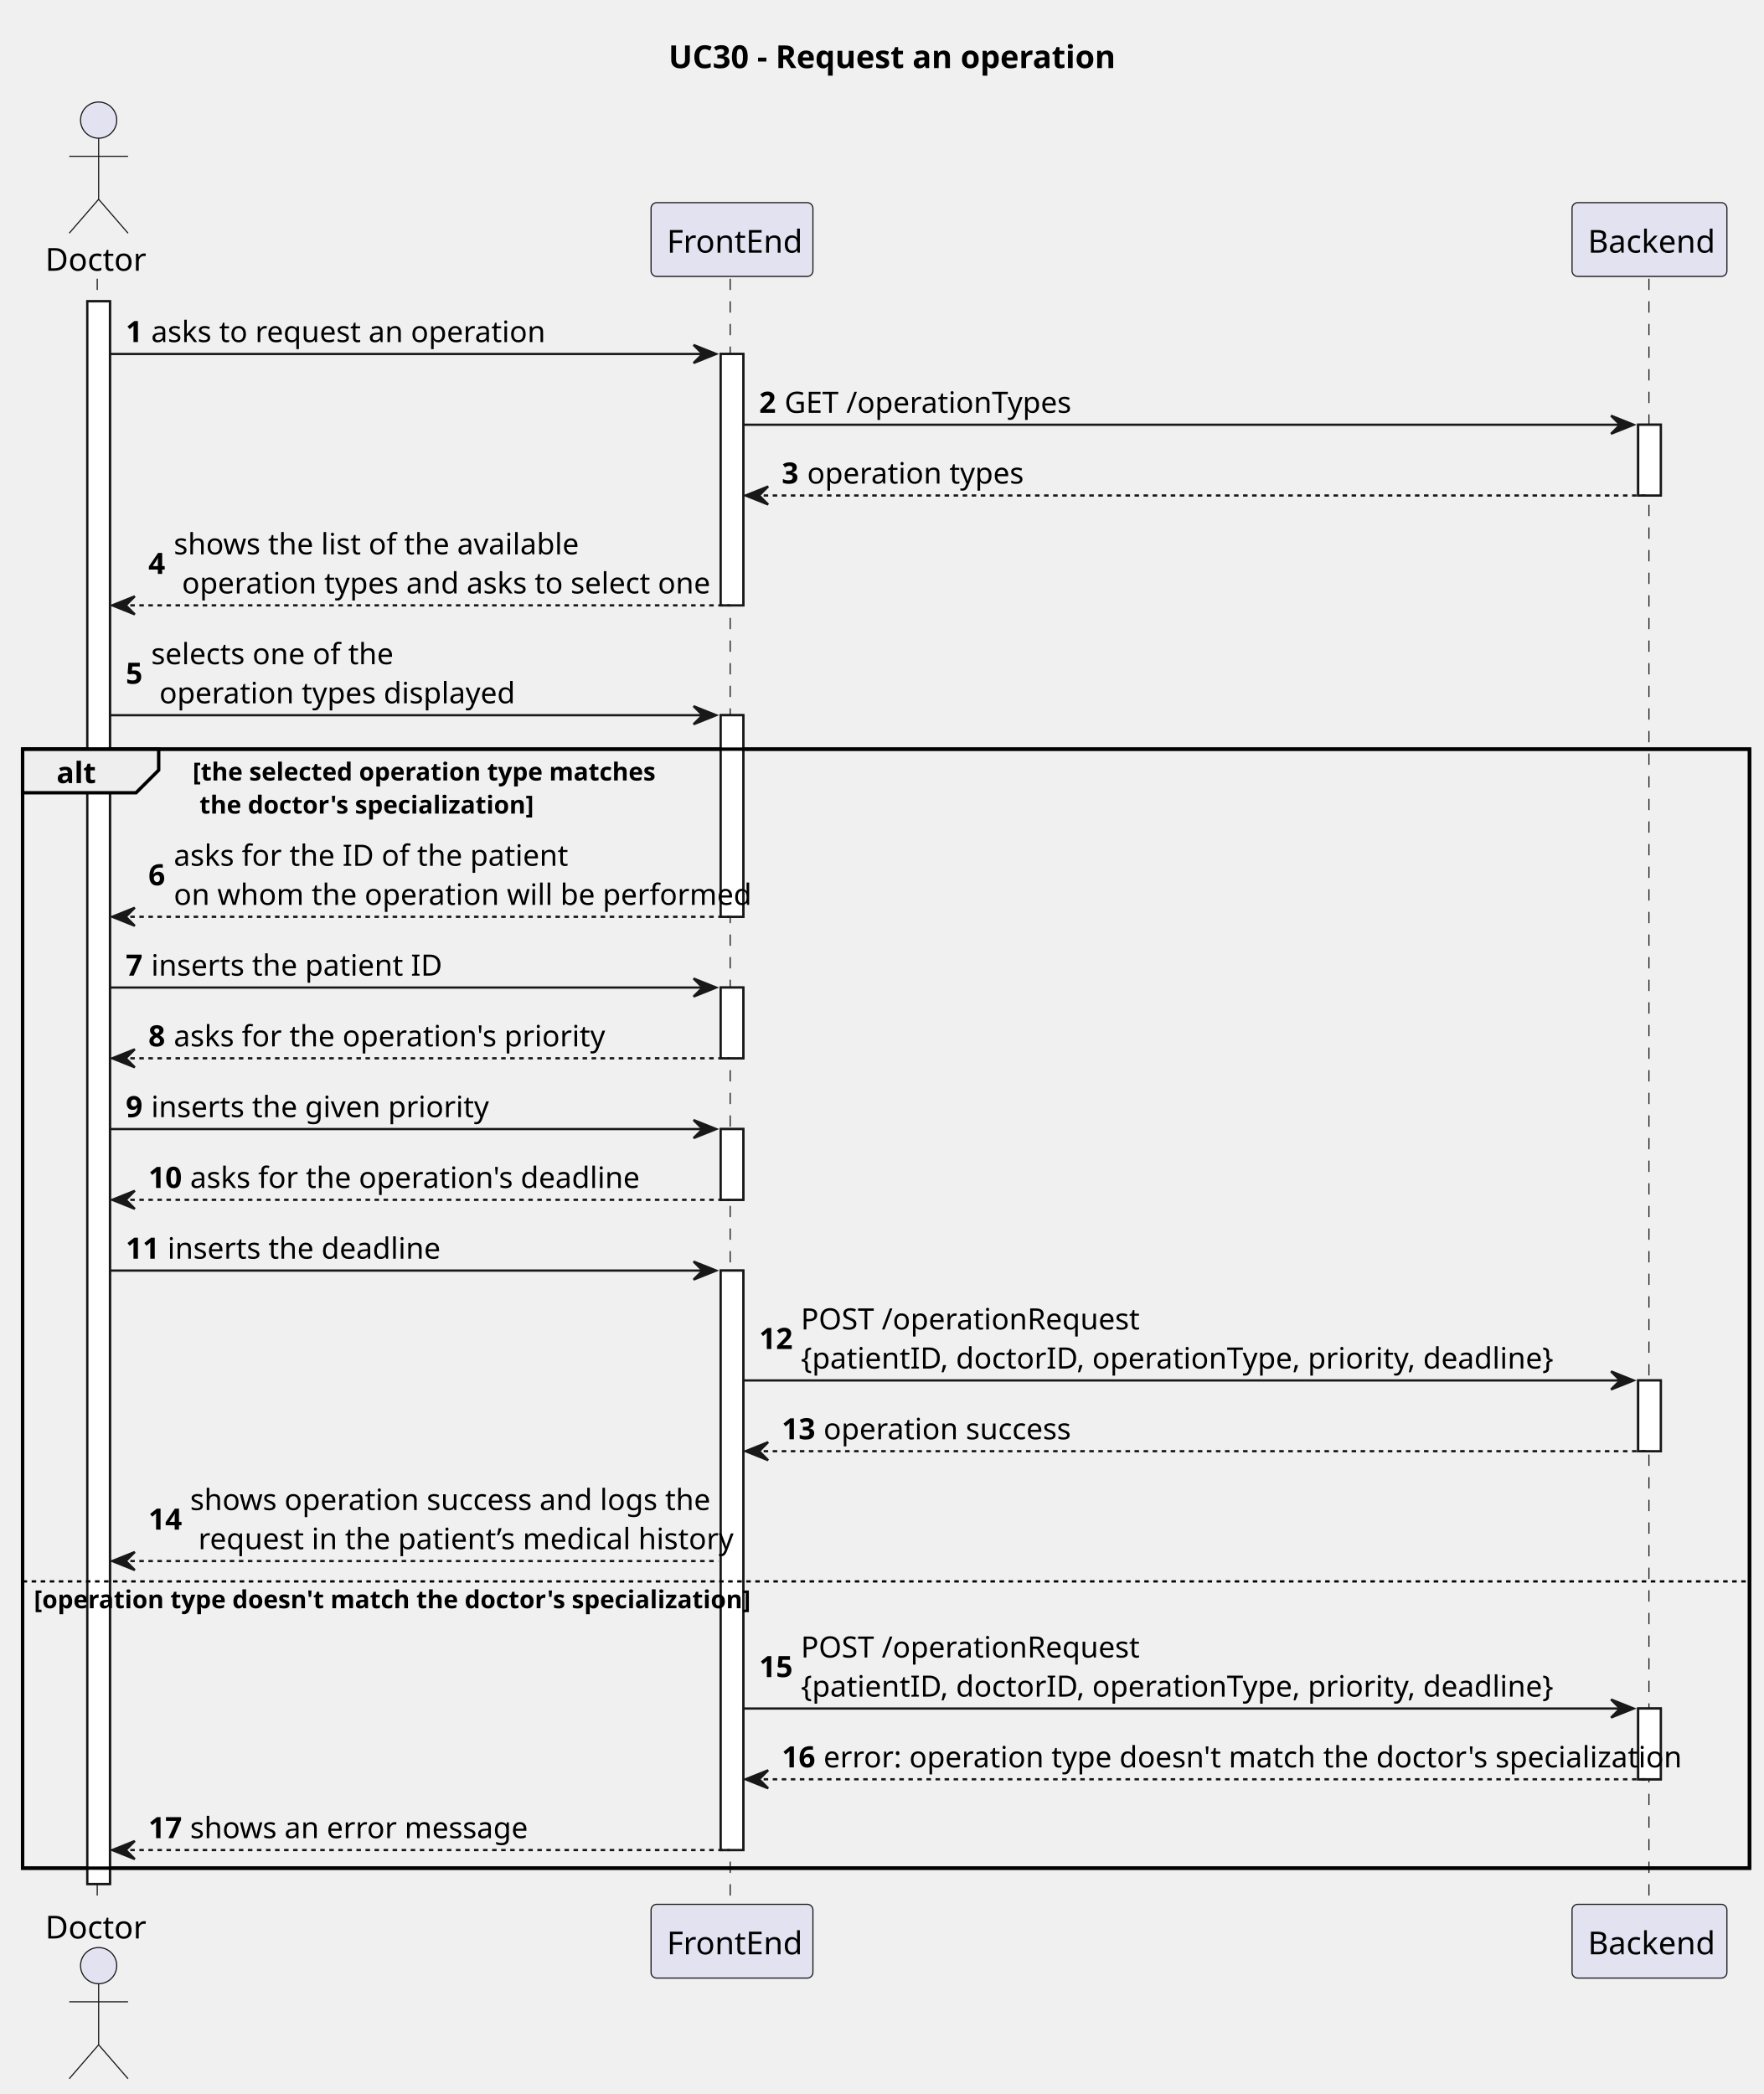
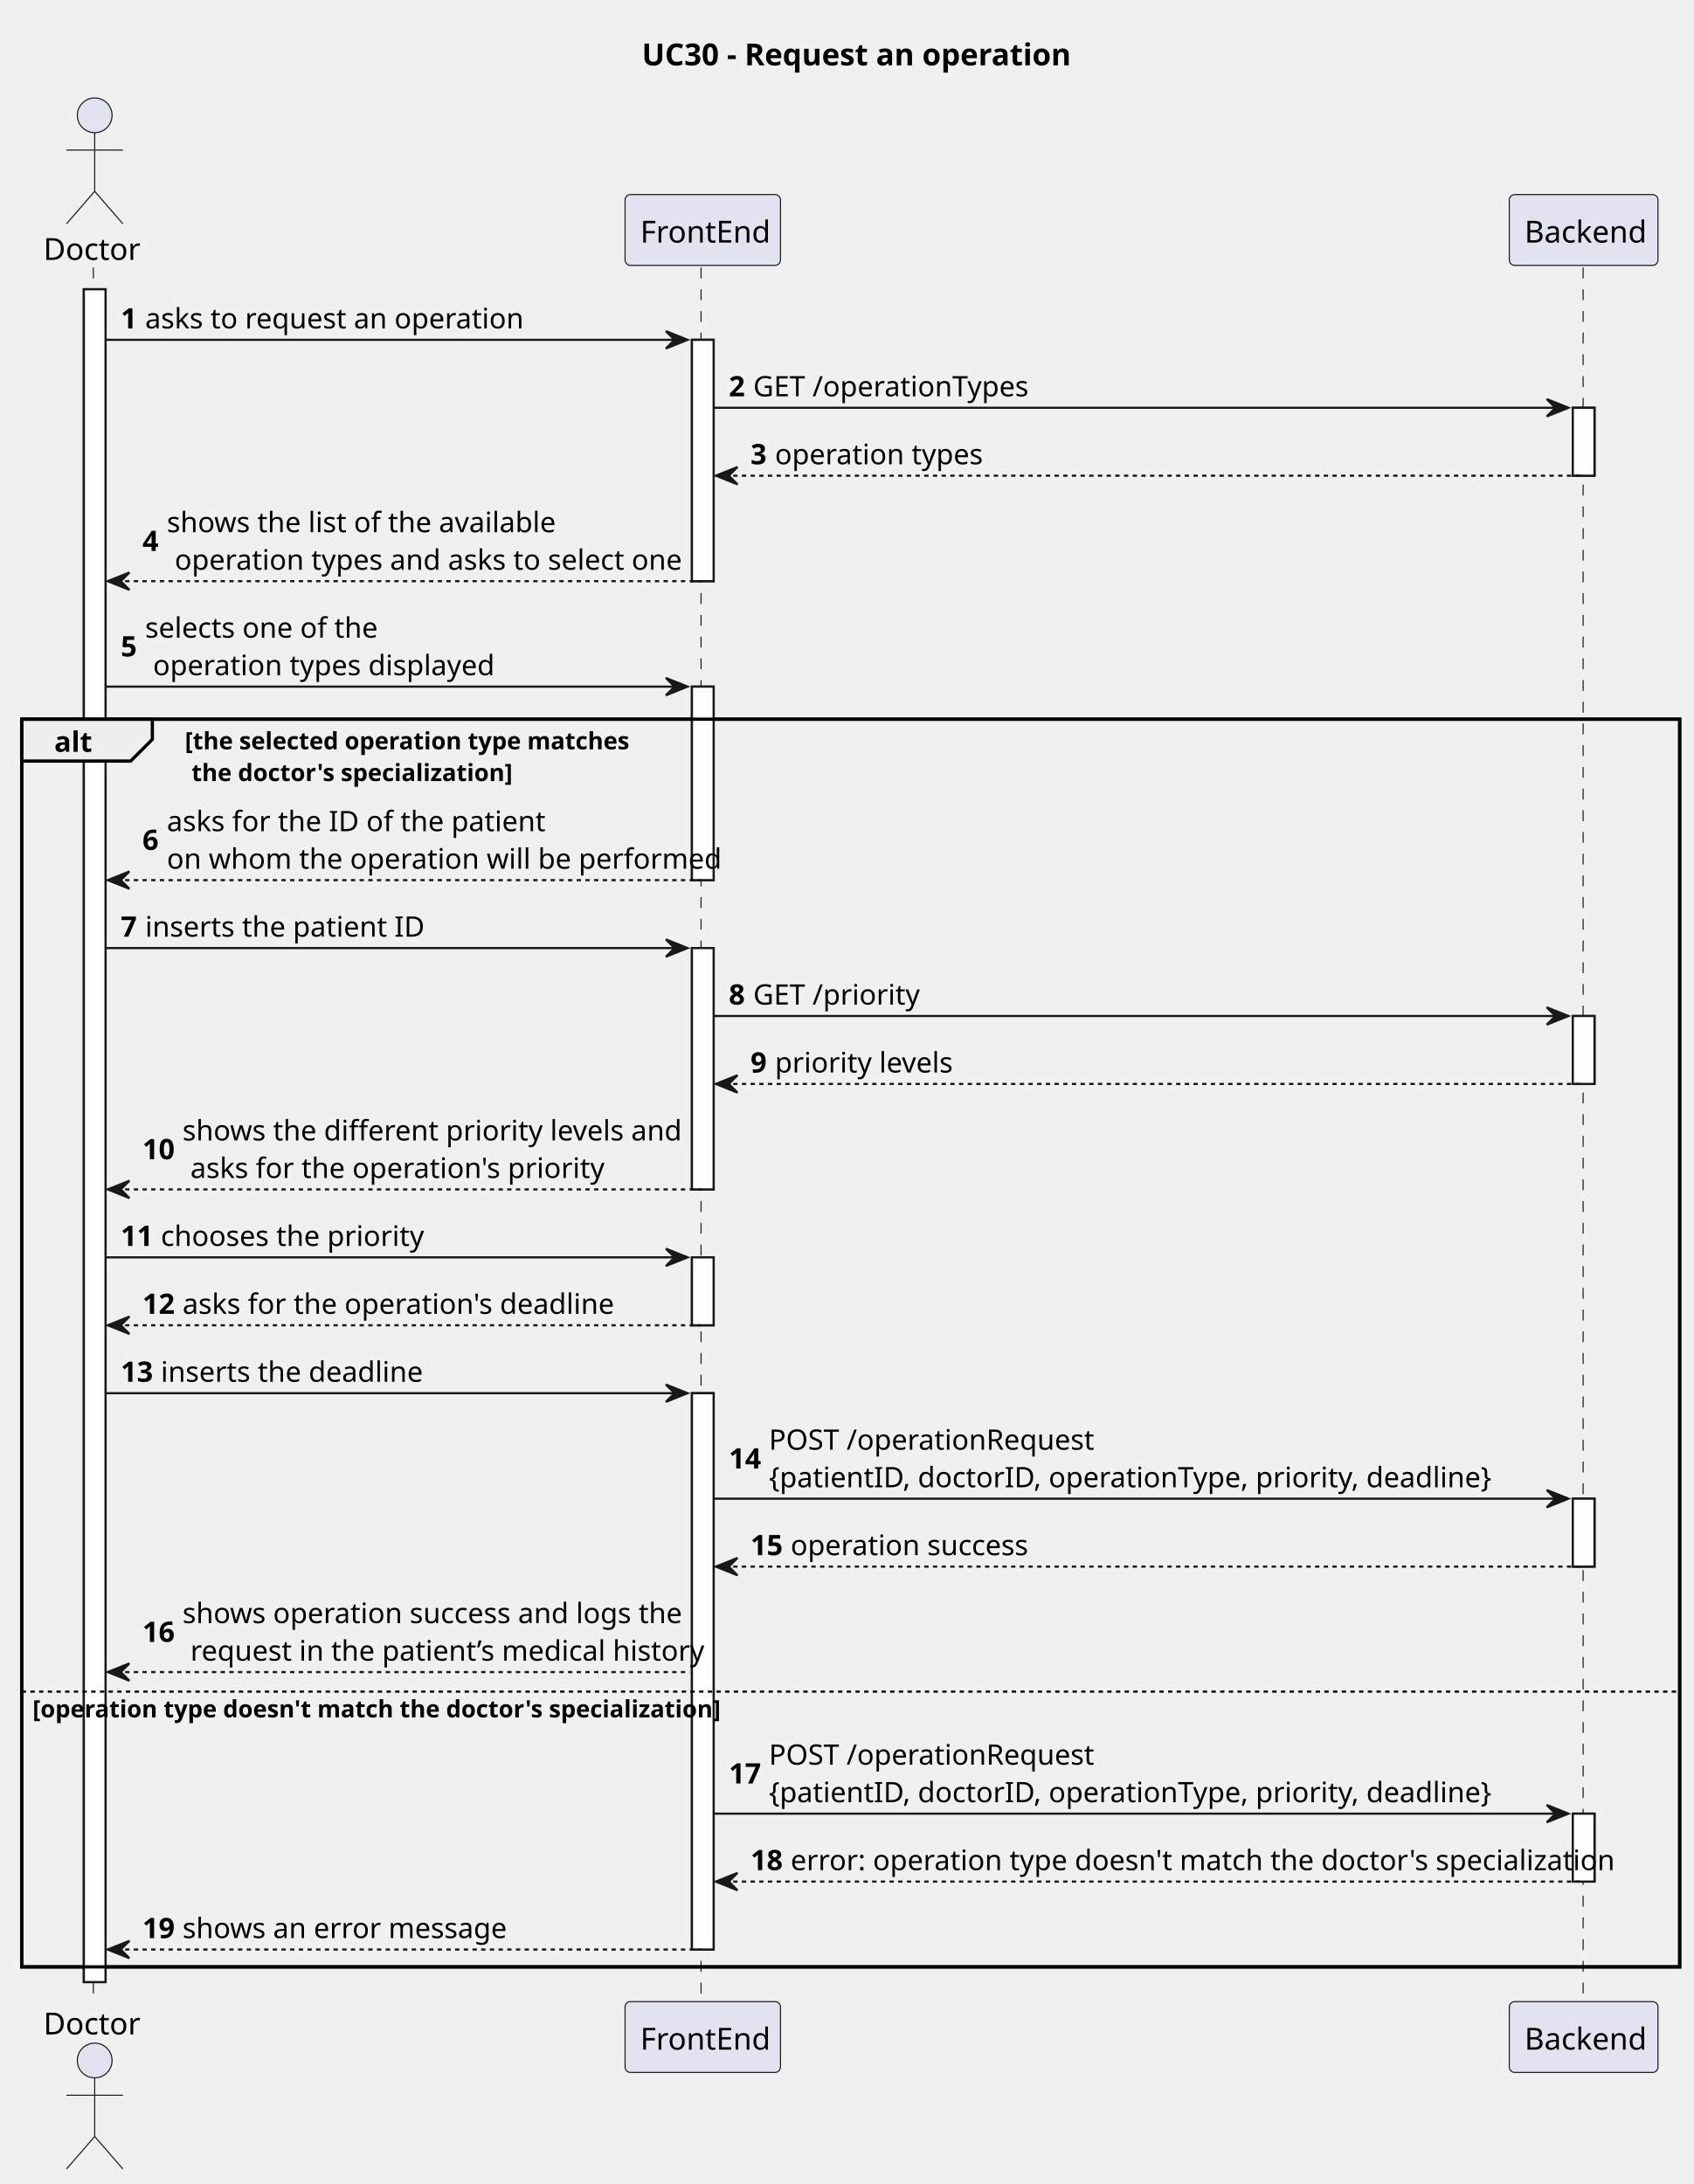
- <svg xmlns="http://www.w3.org/2000/svg" contentStyleType="text/css" height="926px" preserveAspectRatio="none" style="width:780px;height:926px;background:#FFFFFF;" version="1.1" viewBox="0 0 780 926" width="780px" zoomAndPan="magnify">
+ <svg xmlns="http://www.w3.org/2000/svg" contentStyleType="text/css" height="1006px" preserveAspectRatio="none" style="width:780px;height:1006px;background:#FFFFFF;" version="1.1" viewBox="0 0 780 1006" width="780px" zoomAndPan="magnify">
  <defs />
  <g>
    <text fill="#000000" font-family="sans-serif" font-size="14" font-weight="bold" lengthAdjust="spacing" textLength="191.365" x="295.65" y="30.107">UC30 - Request an operation</text>
-     <rect fill="#FFFFFF" height="699.877" style="stroke:#181818;stroke-width:1.0;" width="10" x="38.617" y="133.242" />
+     <rect fill="#FFFFFF" height="779.75" style="stroke:#181818;stroke-width:1.0;" width="10" x="38.617" y="133.242" />
    <rect fill="#FFFFFF" height="111.164" style="stroke:#181818;stroke-width:1.0;" width="10" x="318.698" y="156.533" />
    <rect fill="#FFFFFF" height="89.135" style="stroke:#181818;stroke-width:1.0;" width="10" x="318.698" y="316.279" />
-     <rect fill="#FFFFFF" height="31.291" style="stroke:#181818;stroke-width:1.0;" width="10" x="318.698" y="436.705" />
-     <rect fill="#FFFFFF" height="31.291" style="stroke:#181818;stroke-width:1.0;" width="10" x="318.698" y="499.287" />
-     <rect fill="#FFFFFF" height="256.25" style="stroke:#181818;stroke-width:1.0;" width="10" x="318.698" y="561.869" />
+     <rect fill="#FFFFFF" height="111.164" style="stroke:#181818;stroke-width:1.0;" width="10" x="318.698" y="436.705" />
+     <rect fill="#FFFFFF" height="31.291" style="stroke:#181818;stroke-width:1.0;" width="10" x="318.698" y="579.16" />
+     <rect fill="#FFFFFF" height="256.25" style="stroke:#181818;stroke-width:1.0;" width="10" x="318.698" y="641.742" />
    <rect fill="#FFFFFF" height="31.291" style="stroke:#181818;stroke-width:1.0;" width="10" x="724.424" y="187.824" />
-     <rect fill="#FFFFFF" height="31.291" style="stroke:#181818;stroke-width:1.0;" width="10" x="724.424" y="610.451" />
-     <rect fill="#FFFFFF" height="31.291" style="stroke:#181818;stroke-width:1.0;" width="10" x="724.424" y="755.537" />
-     <rect fill="none" height="494.84" style="stroke:#000000;stroke-width:1.5;" width="763.665" x="10" y="331.279" />
-     <line style="stroke:#181818;stroke-width:0.5;stroke-dasharray:5.0,5.0;" x1="43" x2="43" y1="123.242" y2="843.119" />
-     <line style="stroke:#181818;stroke-width:0.5;stroke-dasharray:5.0,5.0;" x1="322.905" x2="322.905" y1="123.242" y2="843.119" />
-     <line style="stroke:#181818;stroke-width:0.5;stroke-dasharray:5.0,5.0;" x1="729.183" x2="729.183" y1="123.242" y2="843.119" />
+     <rect fill="#FFFFFF" height="31.291" style="stroke:#181818;stroke-width:1.0;" width="10" x="724.424" y="467.996" />
+     <rect fill="#FFFFFF" height="31.291" style="stroke:#181818;stroke-width:1.0;" width="10" x="724.424" y="690.324" />
+     <rect fill="#FFFFFF" height="31.291" style="stroke:#181818;stroke-width:1.0;" width="10" x="724.424" y="835.41" />
+     <rect fill="none" height="574.713" style="stroke:#000000;stroke-width:1.5;" width="763.665" x="10" y="331.279" />
+     <line style="stroke:#181818;stroke-width:0.5;stroke-dasharray:5.0,5.0;" x1="43" x2="43" y1="123.242" y2="922.992" />
+     <line style="stroke:#181818;stroke-width:0.5;stroke-dasharray:5.0,5.0;" x1="322.905" x2="322.905" y1="123.242" y2="922.992" />
+     <line style="stroke:#181818;stroke-width:0.5;stroke-dasharray:5.0,5.0;" x1="729.183" x2="729.183" y1="123.242" y2="922.992" />
    <text fill="#000000" font-family="sans-serif" font-size="14" lengthAdjust="spacing" textLength="41.234" x="20" y="119.728">Doctor</text>
    <ellipse cx="43.617" cy="53.121" fill="#E2E2F0" rx="8" ry="8" style="stroke:#181818;stroke-width:0.5;" />
    <path d="M43.617,61.121 L43.617,88.121 M30.617,69.121 L56.617,69.121 M43.617,88.121 L30.617,103.121 M43.617,88.121 L56.617,103.121 " fill="none" style="stroke:#181818;stroke-width:0.5;" />
-     <text fill="#000000" font-family="sans-serif" font-size="14" lengthAdjust="spacing" textLength="41.234" x="20" y="857.227">Doctor</text>
-     <ellipse cx="43.617" cy="869.24" fill="#E2E2F0" rx="8" ry="8" style="stroke:#181818;stroke-width:0.5;" />
-     <path d="M43.617,877.24 L43.617,904.24 M30.617,885.24 L56.617,885.24 M43.617,904.24 L30.617,919.24 M43.617,904.24 L56.617,919.24 " fill="none" style="stroke:#181818;stroke-width:0.5;" />
+     <text fill="#000000" font-family="sans-serif" font-size="14" lengthAdjust="spacing" textLength="41.234" x="20" y="937.1">Doctor</text>
+     <ellipse cx="43.617" cy="949.113" fill="#E2E2F0" rx="8" ry="8" style="stroke:#181818;stroke-width:0.5;" />
+     <path d="M43.617,957.113 L43.617,984.113 M30.617,965.113 L56.617,965.113 M43.617,984.113 L30.617,999.113 M43.617,984.113 L56.617,999.113 " fill="none" style="stroke:#181818;stroke-width:0.5;" />
    <rect fill="#E2E2F0" height="32.621" rx="2.5" ry="2.5" style="stroke:#181818;stroke-width:0.5;" width="71.586" x="287.905" y="89.621" />
    <text fill="#000000" font-family="sans-serif" font-size="14" lengthAdjust="spacing" textLength="57.586" x="294.905" y="111.728">FrontEnd</text>
-     <rect fill="#E2E2F0" height="32.621" rx="2.5" ry="2.5" style="stroke:#181818;stroke-width:0.5;" width="71.586" x="287.905" y="842.119" />
-     <text fill="#000000" font-family="sans-serif" font-size="14" lengthAdjust="spacing" textLength="57.586" x="294.905" y="864.227">FrontEnd</text>
+     <rect fill="#E2E2F0" height="32.621" rx="2.5" ry="2.5" style="stroke:#181818;stroke-width:0.5;" width="71.586" x="287.905" y="921.992" />
+     <text fill="#000000" font-family="sans-serif" font-size="14" lengthAdjust="spacing" textLength="57.586" x="294.905" y="944.1">FrontEnd</text>
    <rect fill="#E2E2F0" height="32.621" rx="2.5" ry="2.5" style="stroke:#181818;stroke-width:0.5;" width="68.482" x="695.183" y="89.621" />
    <text fill="#000000" font-family="sans-serif" font-size="14" lengthAdjust="spacing" textLength="54.482" x="702.183" y="111.728">Backend</text>
-     <rect fill="#E2E2F0" height="32.621" rx="2.5" ry="2.5" style="stroke:#181818;stroke-width:0.5;" width="68.482" x="695.183" y="842.119" />
-     <text fill="#000000" font-family="sans-serif" font-size="14" lengthAdjust="spacing" textLength="54.482" x="702.183" y="864.227">Backend</text>
-     <rect fill="#FFFFFF" height="699.877" style="stroke:#181818;stroke-width:1.0;" width="10" x="38.617" y="133.242" />
+     <rect fill="#E2E2F0" height="32.621" rx="2.5" ry="2.5" style="stroke:#181818;stroke-width:0.5;" width="68.482" x="695.183" y="921.992" />
+     <text fill="#000000" font-family="sans-serif" font-size="14" lengthAdjust="spacing" textLength="54.482" x="702.183" y="944.1">Backend</text>
+     <rect fill="#FFFFFF" height="779.75" style="stroke:#181818;stroke-width:1.0;" width="10" x="38.617" y="133.242" />
    <rect fill="#FFFFFF" height="111.164" style="stroke:#181818;stroke-width:1.0;" width="10" x="318.698" y="156.533" />
    <rect fill="#FFFFFF" height="89.135" style="stroke:#181818;stroke-width:1.0;" width="10" x="318.698" y="316.279" />
-     <rect fill="#FFFFFF" height="31.291" style="stroke:#181818;stroke-width:1.0;" width="10" x="318.698" y="436.705" />
-     <rect fill="#FFFFFF" height="31.291" style="stroke:#181818;stroke-width:1.0;" width="10" x="318.698" y="499.287" />
-     <rect fill="#FFFFFF" height="256.25" style="stroke:#181818;stroke-width:1.0;" width="10" x="318.698" y="561.869" />
+     <rect fill="#FFFFFF" height="111.164" style="stroke:#181818;stroke-width:1.0;" width="10" x="318.698" y="436.705" />
+     <rect fill="#FFFFFF" height="31.291" style="stroke:#181818;stroke-width:1.0;" width="10" x="318.698" y="579.16" />
+     <rect fill="#FFFFFF" height="256.25" style="stroke:#181818;stroke-width:1.0;" width="10" x="318.698" y="641.742" />
    <rect fill="#FFFFFF" height="31.291" style="stroke:#181818;stroke-width:1.0;" width="10" x="724.424" y="187.824" />
-     <rect fill="#FFFFFF" height="31.291" style="stroke:#181818;stroke-width:1.0;" width="10" x="724.424" y="610.451" />
-     <rect fill="#FFFFFF" height="31.291" style="stroke:#181818;stroke-width:1.0;" width="10" x="724.424" y="755.537" />
+     <rect fill="#FFFFFF" height="31.291" style="stroke:#181818;stroke-width:1.0;" width="10" x="724.424" y="467.996" />
+     <rect fill="#FFFFFF" height="31.291" style="stroke:#181818;stroke-width:1.0;" width="10" x="724.424" y="690.324" />
+     <rect fill="#FFFFFF" height="31.291" style="stroke:#181818;stroke-width:1.0;" width="10" x="724.424" y="835.41" />
    <polygon fill="#181818" points="306.698,152.533,316.698,156.533,306.698,160.533,310.698,156.533" style="stroke:#181818;stroke-width:1.0;" />
    <line style="stroke:#181818;stroke-width:1.0;" x1="48.617" x2="312.698" y1="156.533" y2="156.533" />
    <text fill="#000000" font-family="sans-serif" font-size="13" font-weight="bold" lengthAdjust="spacing" textLength="7.23" x="55.617" y="151.27">1</text>
    <text fill="#000000" font-family="sans-serif" font-size="13" lengthAdjust="spacing" textLength="164.049" x="66.847" y="151.27">asks to request an operation</text>
    <polygon fill="#181818" points="712.424,183.824,722.424,187.824,712.424,191.824,716.424,187.824" style="stroke:#181818;stroke-width:1.0;" />
    <line style="stroke:#181818;stroke-width:1.0;" x1="328.698" x2="718.424" y1="187.824" y2="187.824" />
    <text fill="#000000" font-family="sans-serif" font-size="13" font-weight="bold" lengthAdjust="spacing" textLength="7.23" x="335.698" y="182.561">2</text>
    <text fill="#000000" font-family="sans-serif" font-size="13" lengthAdjust="spacing" textLength="123.557" x="346.928" y="182.561">GET /operationTypes</text>
    <polygon fill="#181818" points="339.698,215.115,329.698,219.115,339.698,223.115,335.698,219.115" style="stroke:#181818;stroke-width:1.0;" />
    <line style="stroke:#181818;stroke-width:1.0;stroke-dasharray:2.0,2.0;" x1="333.698" x2="728.424" y1="219.115" y2="219.115" />
    <text fill="#000000" font-family="sans-serif" font-size="13" font-weight="bold" lengthAdjust="spacing" textLength="7.23" x="345.698" y="213.852">3</text>
    <text fill="#000000" font-family="sans-serif" font-size="13" lengthAdjust="spacing" textLength="88.893" x="356.928" y="213.852">operation types</text>
    <polygon fill="#181818" points="59.617,263.697,49.617,267.697,59.617,271.697,55.617,267.697" style="stroke:#181818;stroke-width:1.0;" />
    <line style="stroke:#181818;stroke-width:1.0;stroke-dasharray:2.0,2.0;" x1="53.617" x2="322.698" y1="267.697" y2="267.697" />
    <text fill="#000000" font-family="sans-serif" font-size="13" font-weight="bold" lengthAdjust="spacing" textLength="7.23" x="65.617" y="253.789">4</text>
    <text fill="#000000" font-family="sans-serif" font-size="13" lengthAdjust="spacing" textLength="169.095" x="76.847" y="245.144">shows the list of the available</text>
    <text fill="#000000" font-family="sans-serif" font-size="13" lengthAdjust="spacing" textLength="221.863" x="80.459" y="262.435">operation types and asks to select one</text>
    <polygon fill="#181818" points="306.698,312.279,316.698,316.279,306.698,320.279,310.698,316.279" style="stroke:#181818;stroke-width:1.0;" />
    <line style="stroke:#181818;stroke-width:1.0;" x1="48.617" x2="312.698" y1="316.279" y2="316.279" />
    <text fill="#000000" font-family="sans-serif" font-size="13" font-weight="bold" lengthAdjust="spacing" textLength="7.23" x="55.617" y="302.371">5</text>
    <text fill="#000000" font-family="sans-serif" font-size="13" lengthAdjust="spacing" textLength="101.899" x="66.847" y="293.726">selects one of the</text>
    <text fill="#000000" font-family="sans-serif" font-size="13" lengthAdjust="spacing" textLength="147.431" x="70.459" y="311.017">operation types displayed</text>
    <path d="M10,331.279 L70.171,331.279 L70.171,340.57 L60.171,350.57 L10,350.57 L10,331.279 " fill="#EEEEEE" style="stroke:#000000;stroke-width:1.5;" />
-     <rect fill="none" height="494.84" style="stroke:#000000;stroke-width:1.5;" width="763.665" x="10" y="331.279" />
+     <rect fill="none" height="574.713" style="stroke:#000000;stroke-width:1.5;" width="763.665" x="10" y="331.279" />
    <text fill="#000000" font-family="sans-serif" font-size="13" font-weight="bold" lengthAdjust="spacing" textLength="15.171" x="25" y="346.308">alt</text>
    <text fill="#000000" font-family="sans-serif" font-size="11" font-weight="bold" lengthAdjust="spacing" textLength="193.778" x="85.171" y="345.149">[the selected operation type matches</text>
    <text fill="#000000" font-family="sans-serif" font-size="11" font-weight="bold" lengthAdjust="spacing" textLength="141.362" x="88.227" y="359.78">the doctor's specialization]</text>
    <polygon fill="#181818" points="59.617,401.414,49.617,405.414,59.617,409.414,55.617,405.414" style="stroke:#181818;stroke-width:1.0;" />
    <line style="stroke:#181818;stroke-width:1.0;stroke-dasharray:2.0,2.0;" x1="53.617" x2="322.698" y1="405.414" y2="405.414" />
    <text fill="#000000" font-family="sans-serif" font-size="13" font-weight="bold" lengthAdjust="spacing" textLength="7.23" x="65.617" y="391.506">6</text>
    <text fill="#000000" font-family="sans-serif" font-size="13" lengthAdjust="spacing" textLength="162.589" x="76.847" y="382.86">asks for the ID of the patient</text>
    <text fill="#000000" font-family="sans-serif" font-size="13" lengthAdjust="spacing" textLength="234.851" x="76.847" y="400.151">on whom the operation will be performed</text>
    <polygon fill="#181818" points="306.698,432.705,316.698,436.705,306.698,440.705,310.698,436.705" style="stroke:#181818;stroke-width:1.0;" />
    <line style="stroke:#181818;stroke-width:1.0;" x1="48.617" x2="312.698" y1="436.705" y2="436.705" />
    <text fill="#000000" font-family="sans-serif" font-size="13" font-weight="bold" lengthAdjust="spacing" textLength="7.23" x="55.617" y="431.442">7</text>
    <text fill="#000000" font-family="sans-serif" font-size="13" lengthAdjust="spacing" textLength="119.228" x="66.847" y="431.442">inserts the patient ID</text>
-     <polygon fill="#181818" points="59.617,463.996,49.617,467.996,59.617,471.996,55.617,467.996" style="stroke:#181818;stroke-width:1.0;" />
-     <line style="stroke:#181818;stroke-width:1.0;stroke-dasharray:2.0,2.0;" x1="53.617" x2="322.698" y1="467.996" y2="467.996" />
-     <text fill="#000000" font-family="sans-serif" font-size="13" font-weight="bold" lengthAdjust="spacing" textLength="7.23" x="65.617" y="462.733">8</text>
-     <text fill="#000000" font-family="sans-serif" font-size="13" lengthAdjust="spacing" textLength="176.617" x="76.847" y="462.733">asks for the operation's priority</text>
-     <polygon fill="#181818" points="306.698,495.287,316.698,499.287,306.698,503.287,310.698,499.287" style="stroke:#181818;stroke-width:1.0;" />
-     <line style="stroke:#181818;stroke-width:1.0;" x1="48.617" x2="312.698" y1="499.287" y2="499.287" />
-     <text fill="#000000" font-family="sans-serif" font-size="13" font-weight="bold" lengthAdjust="spacing" textLength="7.23" x="55.617" y="494.024">9</text>
-     <text fill="#000000" font-family="sans-serif" font-size="13" lengthAdjust="spacing" textLength="137.281" x="66.847" y="494.024">inserts the given priority</text>
-     <polygon fill="#181818" points="59.617,526.578,49.617,530.578,59.617,534.578,55.617,530.578" style="stroke:#181818;stroke-width:1.0;" />
-     <line style="stroke:#181818;stroke-width:1.0;stroke-dasharray:2.0,2.0;" x1="53.617" x2="322.698" y1="530.578" y2="530.578" />
-     <text fill="#000000" font-family="sans-serif" font-size="13" font-weight="bold" lengthAdjust="spacing" textLength="14.46" x="65.617" y="525.315">10</text>
-     <text fill="#000000" font-family="sans-serif" font-size="13" lengthAdjust="spacing" textLength="186.767" x="84.077" y="525.315">asks for the operation's deadline</text>
-     <polygon fill="#181818" points="306.698,557.869,316.698,561.869,306.698,565.869,310.698,561.869" style="stroke:#181818;stroke-width:1.0;" />
-     <line style="stroke:#181818;stroke-width:1.0;" x1="48.617" x2="312.698" y1="561.869" y2="561.869" />
-     <text fill="#000000" font-family="sans-serif" font-size="13" font-weight="bold" lengthAdjust="spacing" textLength="14.46" x="55.617" y="556.606">11</text>
-     <text fill="#000000" font-family="sans-serif" font-size="13" lengthAdjust="spacing" textLength="112.741" x="74.077" y="556.606">inserts the deadline</text>
-     <polygon fill="#181818" points="712.424,606.451,722.424,610.451,712.424,614.451,716.424,610.451" style="stroke:#181818;stroke-width:1.0;" />
-     <line style="stroke:#181818;stroke-width:1.0;" x1="328.698" x2="718.424" y1="610.451" y2="610.451" />
-     <text fill="#000000" font-family="sans-serif" font-size="13" font-weight="bold" lengthAdjust="spacing" textLength="14.46" x="335.698" y="596.543">12</text>
-     <text fill="#000000" font-family="sans-serif" font-size="13" lengthAdjust="spacing" textLength="145.247" x="354.158" y="587.898">POST /operationRequest</text>
-     <text fill="#000000" font-family="sans-serif" font-size="13" lengthAdjust="spacing" textLength="310.013" x="354.158" y="605.188">{patientID, doctorID, operationType, priority, deadline}</text>
-     <polygon fill="#181818" points="339.698,637.742,329.698,641.742,339.698,645.742,335.698,641.742" style="stroke:#181818;stroke-width:1.0;" />
-     <line style="stroke:#181818;stroke-width:1.0;stroke-dasharray:2.0,2.0;" x1="333.698" x2="728.424" y1="641.742" y2="641.742" />
-     <text fill="#000000" font-family="sans-serif" font-size="13" font-weight="bold" lengthAdjust="spacing" textLength="14.46" x="345.698" y="636.48">13</text>
-     <text fill="#000000" font-family="sans-serif" font-size="13" lengthAdjust="spacing" textLength="104.781" x="364.158" y="636.48">operation success</text>
-     <polygon fill="#181818" points="59.617,686.324,49.617,690.324,59.617,694.324,55.617,690.324" style="stroke:#181818;stroke-width:1.0;" />
-     <line style="stroke:#181818;stroke-width:1.0;stroke-dasharray:2.0,2.0;" x1="53.617" x2="317.698" y1="690.324" y2="690.324" />
-     <text fill="#000000" font-family="sans-serif" font-size="13" font-weight="bold" lengthAdjust="spacing" textLength="14.46" x="65.617" y="676.416">14</text>
-     <text fill="#000000" font-family="sans-serif" font-size="13" lengthAdjust="spacing" textLength="219.686" x="84.077" y="667.77">shows operation success and logs the</text>
-     <text fill="#000000" font-family="sans-serif" font-size="13" lengthAdjust="spacing" textLength="221.114" x="87.689" y="685.062">request in the patient’s medical history</text>
-     <line style="stroke:#000000;stroke-width:1.0;stroke-dasharray:2.0,2.0;" x1="10" x2="773.665" y1="699.324" y2="699.324" />
-     <text fill="#000000" font-family="sans-serif" font-size="11" font-weight="bold" lengthAdjust="spacing" textLength="301.05" x="15" y="711.194">[operation type doesn't match the doctor's specialization]</text>
-     <polygon fill="#181818" points="712.424,751.537,722.424,755.537,712.424,759.537,716.424,755.537" style="stroke:#181818;stroke-width:1.0;" />
-     <line style="stroke:#181818;stroke-width:1.0;" x1="328.698" x2="718.424" y1="755.537" y2="755.537" />
-     <text fill="#000000" font-family="sans-serif" font-size="13" font-weight="bold" lengthAdjust="spacing" textLength="14.46" x="335.698" y="741.629">15</text>
-     <text fill="#000000" font-family="sans-serif" font-size="13" lengthAdjust="spacing" textLength="145.247" x="354.158" y="732.983">POST /operationRequest</text>
-     <text fill="#000000" font-family="sans-serif" font-size="13" lengthAdjust="spacing" textLength="310.013" x="354.158" y="750.274">{patientID, doctorID, operationType, priority, deadline}</text>
-     <polygon fill="#181818" points="339.698,782.828,329.698,786.828,339.698,790.828,335.698,786.828" style="stroke:#181818;stroke-width:1.0;" />
-     <line style="stroke:#181818;stroke-width:1.0;stroke-dasharray:2.0,2.0;" x1="333.698" x2="728.424" y1="786.828" y2="786.828" />
-     <text fill="#000000" font-family="sans-serif" font-size="13" font-weight="bold" lengthAdjust="spacing" textLength="14.46" x="345.698" y="781.565">16</text>
-     <text fill="#000000" font-family="sans-serif" font-size="13" lengthAdjust="spacing" textLength="353.266" x="364.158" y="781.565">error: operation type doesn't match the doctor's specialization</text>
-     <polygon fill="#181818" points="59.617,814.119,49.617,818.119,59.617,822.119,55.617,818.119" style="stroke:#181818;stroke-width:1.0;" />
-     <line style="stroke:#181818;stroke-width:1.0;stroke-dasharray:2.0,2.0;" x1="53.617" x2="322.698" y1="818.119" y2="818.119" />
-     <text fill="#000000" font-family="sans-serif" font-size="13" font-weight="bold" lengthAdjust="spacing" textLength="14.46" x="65.617" y="812.856">17</text>
-     <text fill="#000000" font-family="sans-serif" font-size="13" lengthAdjust="spacing" textLength="142.34" x="84.077" y="812.856">shows an error message</text>
+     <polygon fill="#181818" points="712.424,463.996,722.424,467.996,712.424,471.996,716.424,467.996" style="stroke:#181818;stroke-width:1.0;" />
+     <line style="stroke:#181818;stroke-width:1.0;" x1="328.698" x2="718.424" y1="467.996" y2="467.996" />
+     <text fill="#000000" font-family="sans-serif" font-size="13" font-weight="bold" lengthAdjust="spacing" textLength="7.23" x="335.698" y="462.733">8</text>
+     <text fill="#000000" font-family="sans-serif" font-size="13" lengthAdjust="spacing" textLength="72.954" x="346.928" y="462.733">GET /priority</text>
+     <polygon fill="#181818" points="339.698,495.287,329.698,499.287,339.698,503.287,335.698,499.287" style="stroke:#181818;stroke-width:1.0;" />
+     <line style="stroke:#181818;stroke-width:1.0;stroke-dasharray:2.0,2.0;" x1="333.698" x2="728.424" y1="499.287" y2="499.287" />
+     <text fill="#000000" font-family="sans-serif" font-size="13" font-weight="bold" lengthAdjust="spacing" textLength="7.23" x="345.698" y="494.024">9</text>
+     <text fill="#000000" font-family="sans-serif" font-size="13" lengthAdjust="spacing" textLength="75.855" x="356.928" y="494.024">priority levels</text>
+     <polygon fill="#181818" points="59.617,543.869,49.617,547.869,59.617,551.869,55.617,547.869" style="stroke:#181818;stroke-width:1.0;" />
+     <line style="stroke:#181818;stroke-width:1.0;stroke-dasharray:2.0,2.0;" x1="53.617" x2="322.698" y1="547.869" y2="547.869" />
+     <text fill="#000000" font-family="sans-serif" font-size="13" font-weight="bold" lengthAdjust="spacing" textLength="14.46" x="65.617" y="533.961">10</text>
+     <text fill="#000000" font-family="sans-serif" font-size="13" lengthAdjust="spacing" textLength="213.884" x="84.077" y="525.315">shows the different priority levels and</text>
+     <text fill="#000000" font-family="sans-serif" font-size="13" lengthAdjust="spacing" textLength="176.617" x="87.689" y="542.606">asks for the operation's priority</text>
+     <polygon fill="#181818" points="306.698,575.16,316.698,579.16,306.698,583.16,310.698,579.16" style="stroke:#181818;stroke-width:1.0;" />
+     <line style="stroke:#181818;stroke-width:1.0;" x1="48.617" x2="312.698" y1="579.16" y2="579.16" />
+     <text fill="#000000" font-family="sans-serif" font-size="13" font-weight="bold" lengthAdjust="spacing" textLength="14.46" x="55.617" y="573.898">11</text>
+     <text fill="#000000" font-family="sans-serif" font-size="13" lengthAdjust="spacing" textLength="112.722" x="74.077" y="573.898">chooses the priority</text>
+     <polygon fill="#181818" points="59.617,606.451,49.617,610.451,59.617,614.451,55.617,610.451" style="stroke:#181818;stroke-width:1.0;" />
+     <line style="stroke:#181818;stroke-width:1.0;stroke-dasharray:2.0,2.0;" x1="53.617" x2="322.698" y1="610.451" y2="610.451" />
+     <text fill="#000000" font-family="sans-serif" font-size="13" font-weight="bold" lengthAdjust="spacing" textLength="14.46" x="65.617" y="605.188">12</text>
+     <text fill="#000000" font-family="sans-serif" font-size="13" lengthAdjust="spacing" textLength="186.767" x="84.077" y="605.188">asks for the operation's deadline</text>
+     <polygon fill="#181818" points="306.698,637.742,316.698,641.742,306.698,645.742,310.698,641.742" style="stroke:#181818;stroke-width:1.0;" />
+     <line style="stroke:#181818;stroke-width:1.0;" x1="48.617" x2="312.698" y1="641.742" y2="641.742" />
+     <text fill="#000000" font-family="sans-serif" font-size="13" font-weight="bold" lengthAdjust="spacing" textLength="14.46" x="55.617" y="636.48">13</text>
+     <text fill="#000000" font-family="sans-serif" font-size="13" lengthAdjust="spacing" textLength="112.741" x="74.077" y="636.48">inserts the deadline</text>
+     <polygon fill="#181818" points="712.424,686.324,722.424,690.324,712.424,694.324,716.424,690.324" style="stroke:#181818;stroke-width:1.0;" />
+     <line style="stroke:#181818;stroke-width:1.0;" x1="328.698" x2="718.424" y1="690.324" y2="690.324" />
+     <text fill="#000000" font-family="sans-serif" font-size="13" font-weight="bold" lengthAdjust="spacing" textLength="14.46" x="335.698" y="676.416">14</text>
+     <text fill="#000000" font-family="sans-serif" font-size="13" lengthAdjust="spacing" textLength="145.247" x="354.158" y="667.77">POST /operationRequest</text>
+     <text fill="#000000" font-family="sans-serif" font-size="13" lengthAdjust="spacing" textLength="310.013" x="354.158" y="685.062">{patientID, doctorID, operationType, priority, deadline}</text>
+     <polygon fill="#181818" points="339.698,717.615,329.698,721.615,339.698,725.615,335.698,721.615" style="stroke:#181818;stroke-width:1.0;" />
+     <line style="stroke:#181818;stroke-width:1.0;stroke-dasharray:2.0,2.0;" x1="333.698" x2="728.424" y1="721.615" y2="721.615" />
+     <text fill="#000000" font-family="sans-serif" font-size="13" font-weight="bold" lengthAdjust="spacing" textLength="14.46" x="345.698" y="716.352">15</text>
+     <text fill="#000000" font-family="sans-serif" font-size="13" lengthAdjust="spacing" textLength="104.781" x="364.158" y="716.352">operation success</text>
+     <polygon fill="#181818" points="59.617,766.197,49.617,770.197,59.617,774.197,55.617,770.197" style="stroke:#181818;stroke-width:1.0;" />
+     <line style="stroke:#181818;stroke-width:1.0;stroke-dasharray:2.0,2.0;" x1="53.617" x2="317.698" y1="770.197" y2="770.197" />
+     <text fill="#000000" font-family="sans-serif" font-size="13" font-weight="bold" lengthAdjust="spacing" textLength="14.46" x="65.617" y="756.289">16</text>
+     <text fill="#000000" font-family="sans-serif" font-size="13" lengthAdjust="spacing" textLength="219.686" x="84.077" y="747.644">shows operation success and logs the</text>
+     <text fill="#000000" font-family="sans-serif" font-size="13" lengthAdjust="spacing" textLength="221.114" x="87.689" y="764.935">request in the patient’s medical history</text>
+     <line style="stroke:#000000;stroke-width:1.0;stroke-dasharray:2.0,2.0;" x1="10" x2="773.665" y1="779.197" y2="779.197" />
+     <text fill="#000000" font-family="sans-serif" font-size="11" font-weight="bold" lengthAdjust="spacing" textLength="301.05" x="15" y="791.067">[operation type doesn't match the doctor's specialization]</text>
+     <polygon fill="#181818" points="712.424,831.41,722.424,835.41,712.424,839.41,716.424,835.41" style="stroke:#181818;stroke-width:1.0;" />
+     <line style="stroke:#181818;stroke-width:1.0;" x1="328.698" x2="718.424" y1="835.41" y2="835.41" />
+     <text fill="#000000" font-family="sans-serif" font-size="13" font-weight="bold" lengthAdjust="spacing" textLength="14.46" x="335.698" y="821.502">17</text>
+     <text fill="#000000" font-family="sans-serif" font-size="13" lengthAdjust="spacing" textLength="145.247" x="354.158" y="812.856">POST /operationRequest</text>
+     <text fill="#000000" font-family="sans-serif" font-size="13" lengthAdjust="spacing" textLength="310.013" x="354.158" y="830.148">{patientID, doctorID, operationType, priority, deadline}</text>
+     <polygon fill="#181818" points="339.698,862.701,329.698,866.701,339.698,870.701,335.698,866.701" style="stroke:#181818;stroke-width:1.0;" />
+     <line style="stroke:#181818;stroke-width:1.0;stroke-dasharray:2.0,2.0;" x1="333.698" x2="728.424" y1="866.701" y2="866.701" />
+     <text fill="#000000" font-family="sans-serif" font-size="13" font-weight="bold" lengthAdjust="spacing" textLength="14.46" x="345.698" y="861.438">18</text>
+     <text fill="#000000" font-family="sans-serif" font-size="13" lengthAdjust="spacing" textLength="353.266" x="364.158" y="861.438">error: operation type doesn't match the doctor's specialization</text>
+     <polygon fill="#181818" points="59.617,893.992,49.617,897.992,59.617,901.992,55.617,897.992" style="stroke:#181818;stroke-width:1.0;" />
+     <line style="stroke:#181818;stroke-width:1.0;stroke-dasharray:2.0,2.0;" x1="53.617" x2="322.698" y1="897.992" y2="897.992" />
+     <text fill="#000000" font-family="sans-serif" font-size="13" font-weight="bold" lengthAdjust="spacing" textLength="14.46" x="65.617" y="892.73">19</text>
+     <text fill="#000000" font-family="sans-serif" font-size="13" lengthAdjust="spacing" textLength="142.34" x="84.077" y="892.73">shows an error message</text>
  </g>
</svg>
